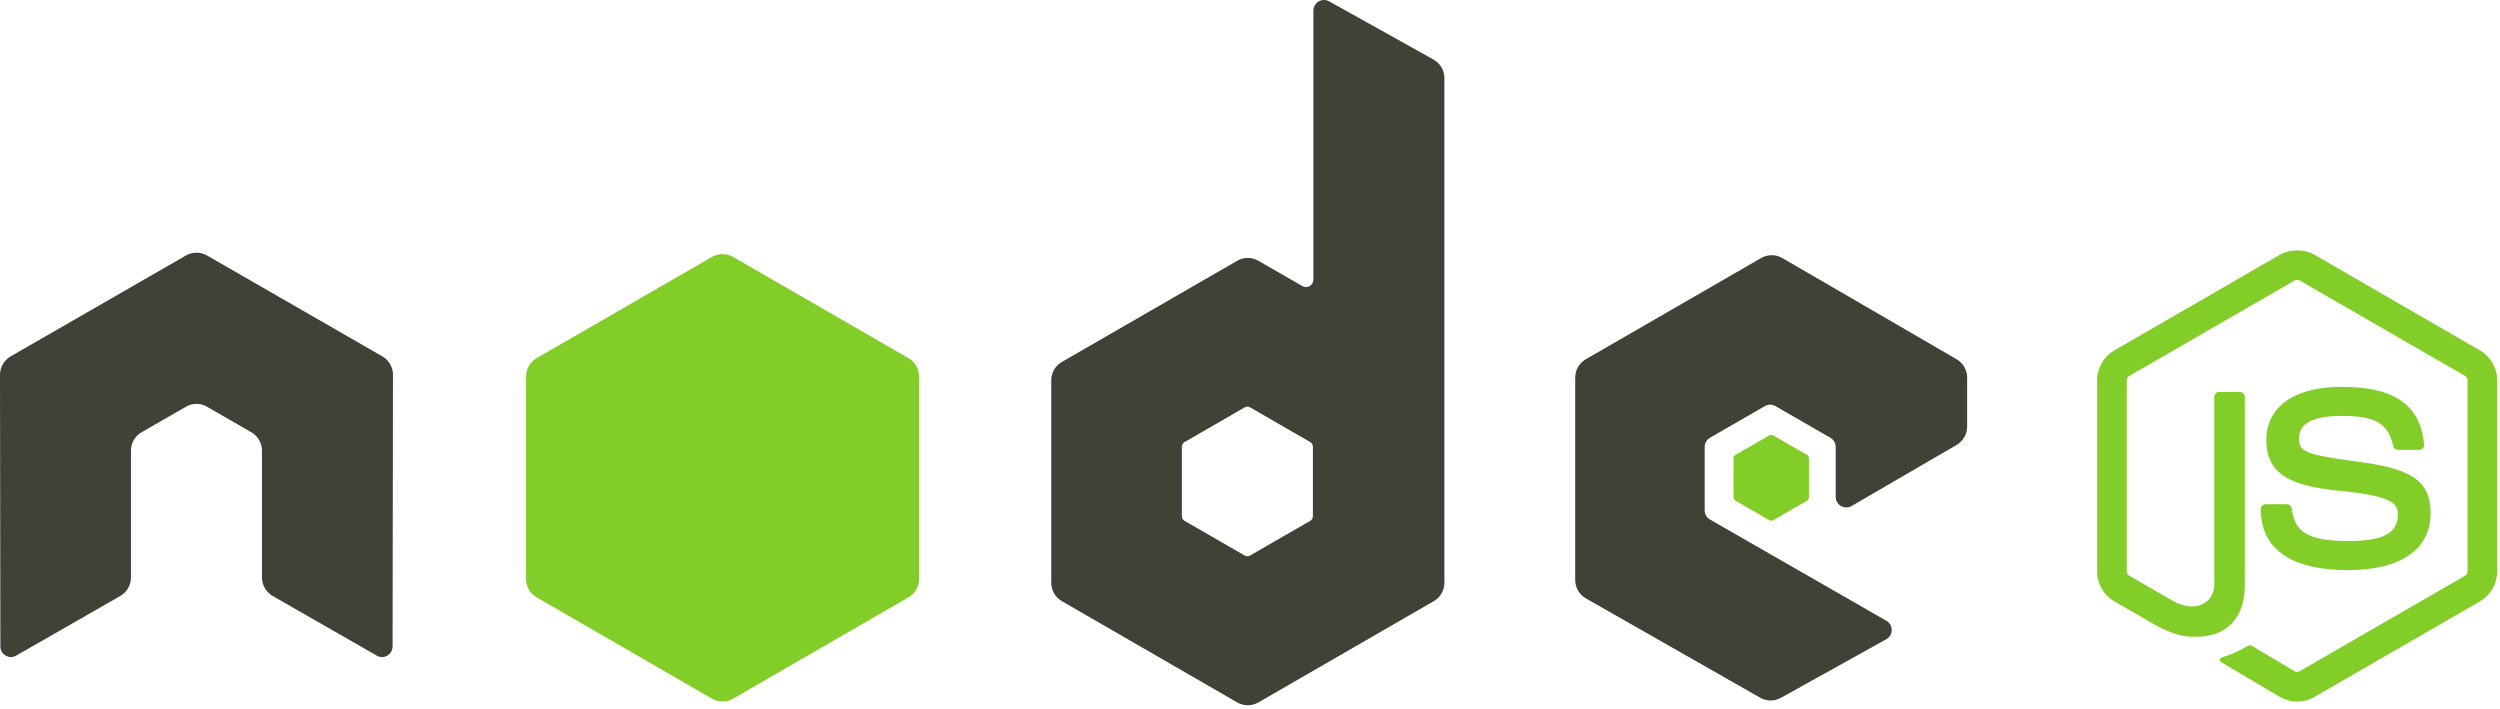
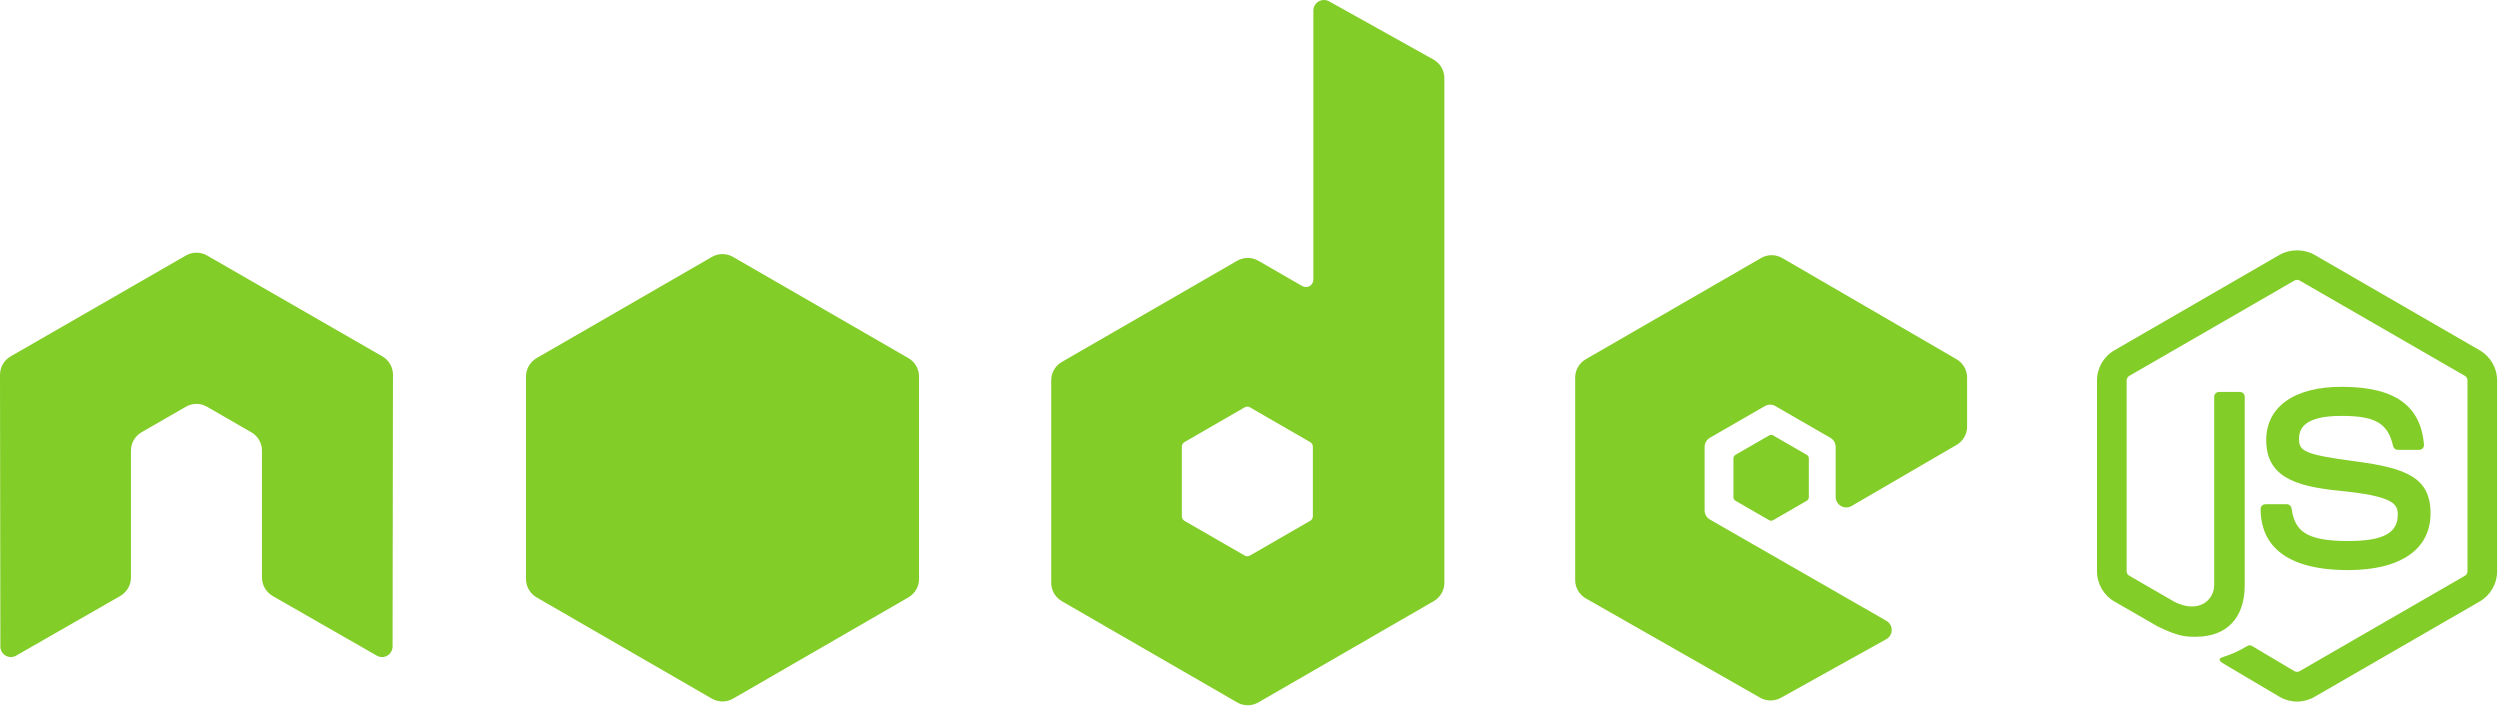
<svg xmlns="http://www.w3.org/2000/svg" xmlns:xlink="http://www.w3.org/1999/xlink" width="360" height="102" viewBox="0 0 360 102" version="1.1">
-   <g id="Canvas" transform="matrix(3 0 0 3 -14790 -2127)">
+   <g id="Canvas" transform="matrix(3 0 0 3 41601 -12090)">
    <g id="nodejs">
      <g id="Vector">
-         <use xlink:href="#path0_fill" transform="translate(5030.66 721.017)" fill="#83CD29" />
-       </g>
-       <g id="Vector">
-         <use xlink:href="#path1_fill" transform="translate(5005.61 721.249)" fill="#404137" />
-       </g>
-       <g id="Vector">
-         <use xlink:href="#path2_fill" transform="translate(5013.21 729.874)" fill="#83CD29" />
-       </g>
-       <g id="Vector">
-         <use xlink:href="#path3_fill" transform="translate(4980.46 709)" fill="#404137" />
-       </g>
-       <g id="Vector">
-         <use xlink:href="#path4_fill" transform="translate(4955.25 721.196)" fill="#83CD29" />
-       </g>
-       <g id="Vector">
-         <use xlink:href="#path5_fill" transform="translate(4930 721.131)" fill="#404137" />
+         <use xlink:href="#path0_fill" transform="translate(-13867 4030)" fill="#83CD29" />
      </g>
    </g>
  </g>
  <defs>
-     <path id="path0_fill" d="M 9.602 21.658C 9.312 21.658 9.024 21.582 8.77 21.434L 6.12 19.866C 5.724 19.645 5.917 19.566 6.048 19.521C 6.576 19.337 6.683 19.294 7.246 18.976C 7.305 18.943 7.382 18.955 7.443 18.991L 9.478 20.2C 9.552 20.241 9.657 20.241 9.724 20.2L 17.661 15.619C 17.736 15.577 17.783 15.492 17.783 15.404L 17.783 6.244C 17.783 6.154 17.736 6.071 17.66 6.025L 9.726 1.448C 9.652 1.406 9.555 1.406 9.481 1.448L 1.548 6.026C 1.472 6.071 1.423 6.157 1.423 6.244L 1.423 15.404C 1.423 15.492 1.472 15.575 1.548 15.616L 3.722 16.873C 4.902 17.462 5.625 16.768 5.625 16.07L 5.625 7.025C 5.625 6.898 5.728 6.797 5.855 6.797L 6.862 6.797C 6.987 6.797 7.091 6.898 7.091 7.025L 7.091 16.07C 7.091 17.644 6.234 18.547 4.741 18.547C 4.282 18.547 3.921 18.547 2.913 18.051L 0.832 16.853C 0.317 16.555 -4.27246e-07 15.999 -4.27246e-07 15.405L -4.27246e-07 6.245C -4.27246e-07 5.65 0.317 5.095 0.832 4.799L 8.769 0.212C 9.271 -0.071 9.938 -0.071 10.436 0.212L 18.373 4.799C 18.887 5.096 19.206 5.651 19.206 6.245L 19.206 15.405C 19.206 16 18.887 16.553 18.373 16.853L 10.436 21.435C 10.184 21.582 9.897 21.658 9.602 21.658L 9.602 21.658ZM 12.055 15.347C 8.58 15.347 7.853 13.752 7.853 12.415C 7.853 12.289 7.956 12.186 8.083 12.186L 9.109 12.186C 9.224 12.186 9.319 12.268 9.337 12.38C 9.491 13.425 9.954 13.952 12.055 13.952C 13.726 13.952 14.438 13.574 14.438 12.686C 14.438 12.174 14.236 11.795 11.638 11.54C 9.466 11.325 8.123 10.846 8.123 9.107C 8.123 7.506 9.473 6.55 11.735 6.55C 14.278 6.55 15.536 7.433 15.695 9.327C 15.701 9.391 15.678 9.454 15.635 9.503C 15.591 9.548 15.531 9.576 15.467 9.576L 14.436 9.576C 14.329 9.576 14.235 9.501 14.213 9.397C 13.965 8.297 13.365 7.946 11.734 7.946C 9.909 7.946 9.697 8.583 9.697 9.058C 9.697 9.635 9.947 9.803 12.412 10.129C 14.851 10.452 16.01 10.908 16.01 12.623C 16.011 14.356 14.569 15.347 12.055 15.347" />
-     <path id="path1_fill" d="M 18.307 9.107C 18.62 8.924 18.813 8.59 18.813 8.227L 18.813 5.873C 18.813 5.511 18.621 5.177 18.307 4.994L 9.943 0.138C 9.628 -0.045 9.24 -0.046 8.924 0.136L 0.508 4.995C 0.194 5.177 3.05176e-06 5.512 3.05176e-06 5.875L 3.05176e-06 15.591C 3.05176e-06 15.956 0.196 16.294 0.514 16.475L 8.877 21.24C 9.185 21.417 9.563 21.418 9.874 21.246L 14.932 18.434C 15.093 18.344 15.193 18.176 15.194 17.994C 15.195 17.81 15.097 17.64 14.938 17.549L 6.47 12.689C 6.311 12.598 6.214 12.43 6.214 12.249L 6.214 9.203C 6.214 9.021 6.311 8.854 6.468 8.764L 9.105 7.244C 9.261 7.153 9.455 7.153 9.612 7.244L 12.249 8.764C 12.407 8.855 12.504 9.022 12.504 9.203L 12.504 11.599C 12.504 11.782 12.601 11.95 12.758 12.04C 12.916 12.131 13.11 12.131 13.268 12.039L 18.307 9.107" />
-     <path id="path2_fill" d="M 1.712 0.025C 1.773 -0.009 1.847 -0.009 1.907 0.025L 3.522 0.958C 3.582 0.993 3.619 1.058 3.619 1.127L 3.619 2.993C 3.619 3.062 3.582 3.127 3.522 3.162L 1.907 4.093C 1.847 4.128 1.772 4.128 1.712 4.093L 0.098 3.162C 0.037 3.127 3.17383e-06 3.062 3.17383e-06 2.993L 3.17383e-06 1.127C 3.17383e-06 1.058 0.037 0.993 0.098 0.958L 1.712 0.025Z" />
-     <path id="path3_fill" d="M 12.558 24.78C 12.558 24.87 12.51 24.954 12.431 25L 9.541 26.666C 9.462 26.712 9.365 26.712 9.287 26.666L 6.397 25C 6.318 24.954 6.27 24.87 6.27 24.78L 6.27 21.442C 6.27 21.352 6.319 21.267 6.397 21.221L 9.287 19.553C 9.366 19.506 9.463 19.506 9.542 19.553L 12.433 21.221C 12.511 21.267 12.559 21.352 12.559 21.442L 12.559 24.78L 12.558 24.78ZM 13.339 0.064C 13.182 -0.023 12.99 -0.021 12.834 0.07C 12.679 0.162 12.583 0.328 12.583 0.508L 12.583 13.423C 12.583 13.549 12.515 13.667 12.406 13.731C 12.296 13.794 12.16 13.794 12.05 13.731L 9.942 12.516C 9.628 12.335 9.241 12.335 8.927 12.516L 0.509 17.374C 0.194 17.556 1.52588e-06 17.892 1.52588e-06 18.255L 1.52588e-06 27.974C 1.52588e-06 28.337 0.194 28.672 0.508 28.855L 8.926 33.716C 9.24 33.898 9.628 33.898 9.943 33.716L 18.363 28.855C 18.677 28.672 18.871 28.337 18.871 27.974L 18.871 3.747C 18.871 3.379 18.671 3.039 18.35 2.859L 13.339 0.064" />
-     <path id="path4_fill" d="M 8.923 0.137C 9.237 -0.045 9.625 -0.045 9.939 0.137L 18.357 4.994C 18.671 5.176 18.865 5.511 18.865 5.875L 18.865 15.597C 18.865 15.96 18.671 16.296 18.357 16.477L 9.94 21.338C 9.626 21.52 9.238 21.52 8.923 21.338L 0.508 16.477C 0.194 16.296 5.34058e-07 15.96 5.34058e-07 15.597L 5.34058e-07 5.873C 5.34058e-07 5.511 0.194 5.176 0.508 4.994L 8.923 0.137" />
-     <path id="path5_fill" d="M 18.863 5.859C 18.863 5.493 18.671 5.157 18.355 4.976L 9.94 0.133C 9.796 0.049 9.637 0.006 9.476 1.83105e-06L 9.389 1.83105e-06C 9.229 0.006 9.069 0.049 8.925 0.133L 0.509 4.976C 0.196 5.157 -8.7738e-08 5.493 -8.7738e-08 5.859L 0.018 18.899C 0.018 19.081 0.113 19.25 0.272 19.338C 0.428 19.432 0.621 19.432 0.777 19.338L 5.777 16.474C 6.093 16.286 6.286 15.955 6.286 15.592L 6.286 9.5C 6.286 9.136 6.478 8.801 6.793 8.619L 8.923 7.393C 9.081 7.3 9.255 7.256 9.431 7.256C 9.605 7.256 9.783 7.3 9.938 7.393L 12.066 8.619C 12.381 8.801 12.575 9.136 12.575 9.5L 12.575 15.592C 12.575 15.955 12.77 16.288 13.084 16.474L 18.084 19.338C 18.241 19.432 18.437 19.432 18.592 19.338C 18.747 19.249 18.844 19.08 18.844 18.899L 18.863 5.859Z" />
+     <path id="path0_fill" d="M 110.258 33.675C 109.968 33.675 109.68 33.599 109.426 33.451L 106.776 31.883C 106.38 31.662 106.573 31.583 106.704 31.538C 107.232 31.354 107.339 31.311 107.902 30.993C 107.961 30.96 108.038 30.972 108.099 31.008L 110.134 32.217C 110.208 32.258 110.313 32.258 110.38 32.217L 118.317 27.636C 118.392 27.594 118.439 27.509 118.439 27.421L 118.439 18.261C 118.439 18.171 118.392 18.088 118.316 18.042L 110.382 13.465C 110.308 13.423 110.211 13.423 110.137 13.465L 102.204 18.043C 102.128 18.088 102.079 18.174 102.079 18.261L 102.079 27.421C 102.079 27.509 102.128 27.592 102.204 27.633L 104.378 28.89C 105.558 29.479 106.281 28.785 106.281 28.087L 106.281 19.042C 106.281 18.915 106.384 18.814 106.511 18.814L 107.518 18.814C 107.643 18.814 107.747 18.915 107.747 19.042L 107.747 28.087C 107.747 29.661 106.89 30.564 105.397 30.564C 104.938 30.564 104.577 30.564 103.569 30.068L 101.488 28.87C 100.973 28.572 100.656 28.016 100.656 27.422L 100.656 18.262C 100.656 17.667 100.973 17.112 101.488 16.816L 109.425 12.229C 109.927 11.946 110.594 11.946 111.092 12.229L 119.029 16.816C 119.543 17.113 119.862 17.668 119.862 18.262L 119.862 27.422C 119.862 28.017 119.543 28.57 119.029 28.87L 111.092 33.452C 110.84 33.599 110.553 33.675 110.258 33.675L 110.258 33.675ZM 112.711 27.364C 109.236 27.364 108.509 25.769 108.509 24.432C 108.509 24.306 108.612 24.203 108.739 24.203L 109.765 24.203C 109.88 24.203 109.975 24.285 109.993 24.397C 110.147 25.442 110.61 25.969 112.711 25.969C 114.382 25.969 115.094 25.591 115.094 24.703C 115.094 24.191 114.892 23.812 112.294 23.557C 110.122 23.342 108.779 22.863 108.779 21.124C 108.779 19.523 110.129 18.567 112.391 18.567C 114.934 18.567 116.192 19.45 116.351 21.344C 116.357 21.408 116.334 21.471 116.291 21.52C 116.247 21.565 116.187 21.593 116.123 21.593L 115.092 21.593C 114.985 21.593 114.891 21.518 114.869 21.414C 114.621 20.314 114.021 19.963 112.39 19.963C 110.565 19.963 110.353 20.6 110.353 21.075C 110.353 21.652 110.603 21.82 113.068 22.146C 115.507 22.469 116.666 22.925 116.666 24.64C 116.667 26.373 115.225 27.364 112.711 27.364L 112.711 27.364ZM 93.915 21.356C 94.228 21.173 94.421 20.839 94.421 20.476L 94.421 18.122C 94.421 17.76 94.229 17.426 93.915 17.243L 85.551 12.387C 85.236 12.204 84.848 12.203 84.532 12.385L 76.116 17.244C 75.802 17.426 75.608 17.761 75.608 18.124L 75.608 27.84C 75.608 28.205 75.804 28.543 76.122 28.724L 84.485 33.489C 84.793 33.666 85.171 33.667 85.482 33.495L 90.54 30.683C 90.701 30.593 90.801 30.425 90.802 30.243C 90.803 30.059 90.705 29.889 90.546 29.798L 82.078 24.938C 81.919 24.847 81.822 24.679 81.822 24.498L 81.822 21.452C 81.822 21.27 81.919 21.103 82.076 21.013L 84.713 19.493C 84.869 19.402 85.063 19.402 85.22 19.493L 87.857 21.013C 88.015 21.104 88.112 21.271 88.112 21.452L 88.112 23.848C 88.112 24.031 88.209 24.199 88.366 24.289C 88.524 24.38 88.718 24.38 88.876 24.288L 93.915 21.356L 93.915 21.356ZM 84.917 20.9C 84.978 20.866 85.052 20.866 85.112 20.9L 86.727 21.833C 86.787 21.868 86.824 21.933 86.824 22.002L 86.824 23.867C 86.824 23.937 86.787 24.001 86.727 24.036L 85.112 24.968C 85.052 25.003 84.977 25.003 84.917 24.968L 83.303 24.036C 83.242 24.001 83.205 23.937 83.205 23.867L 83.205 22.002C 83.205 21.933 83.242 21.868 83.303 21.833L 84.917 20.9ZM 63.016 24.78C 63.016 24.87 62.968 24.954 62.889 25L 59.999 26.666C 59.92 26.712 59.823 26.712 59.745 26.666L 56.855 25C 56.776 24.954 56.728 24.87 56.728 24.78L 56.728 21.442C 56.728 21.352 56.777 21.267 56.855 21.221L 59.745 19.553C 59.824 19.506 59.921 19.506 60 19.553L 62.891 21.221C 62.969 21.267 63.017 21.352 63.017 21.442L 63.017 24.78L 63.016 24.78ZM 63.797 0.064C 63.64 -0.023 63.448 -0.021 63.292 0.07C 63.137 0.162 63.041 0.328 63.041 0.508L 63.041 13.423C 63.041 13.549 62.973 13.667 62.864 13.731C 62.754 13.794 62.618 13.794 62.508 13.731L 60.4 12.516C 60.086 12.335 59.699 12.335 59.385 12.516L 50.967 17.374C 50.652 17.556 50.458 17.892 50.458 18.255L 50.458 27.974C 50.458 28.337 50.652 28.672 50.966 28.855L 59.384 33.716C 59.698 33.898 60.086 33.898 60.401 33.716L 68.821 28.855C 69.135 28.672 69.329 28.337 69.329 27.974L 69.329 3.747C 69.329 3.379 69.129 3.039 68.808 2.859L 63.797 0.064L 63.797 0.064ZM 34.171 12.333C 34.485 12.151 34.873 12.151 35.187 12.333L 43.605 17.19C 43.919 17.372 44.113 17.708 44.113 18.071L 44.113 27.793C 44.113 28.156 43.919 28.492 43.605 28.674L 35.188 33.535C 34.874 33.716 34.486 33.716 34.171 33.535L 25.756 28.674C 25.442 28.492 25.248 28.156 25.248 27.793L 25.248 18.07C 25.248 17.708 25.442 17.372 25.756 17.19L 34.171 12.333L 34.171 12.333ZM 18.863 17.99C 18.863 17.624 18.671 17.288 18.355 17.107L 9.94 12.264C 9.796 12.18 9.637 12.137 9.476 12.131L 9.389 12.131C 9.229 12.137 9.069 12.18 8.925 12.264L 0.509 17.107C 0.196 17.288 -8.7738e-08 17.624 -8.7738e-08 17.99L 0.018 31.03C 0.018 31.212 0.113 31.381 0.272 31.469C 0.428 31.563 0.621 31.563 0.777 31.469L 5.777 28.605C 6.093 28.417 6.286 28.086 6.286 27.723L 6.286 21.631C 6.286 21.267 6.478 20.932 6.793 20.75L 8.923 19.524C 9.081 19.431 9.255 19.387 9.431 19.387C 9.605 19.387 9.783 19.431 9.938 19.524L 12.066 20.75C 12.381 20.932 12.575 21.267 12.575 21.631L 12.575 27.723C 12.575 28.086 12.77 28.419 13.084 28.605L 18.084 31.469C 18.241 31.563 18.437 31.563 18.592 31.469C 18.747 31.38 18.844 31.211 18.844 31.03L 18.863 17.99Z" />
  </defs>
</svg>
